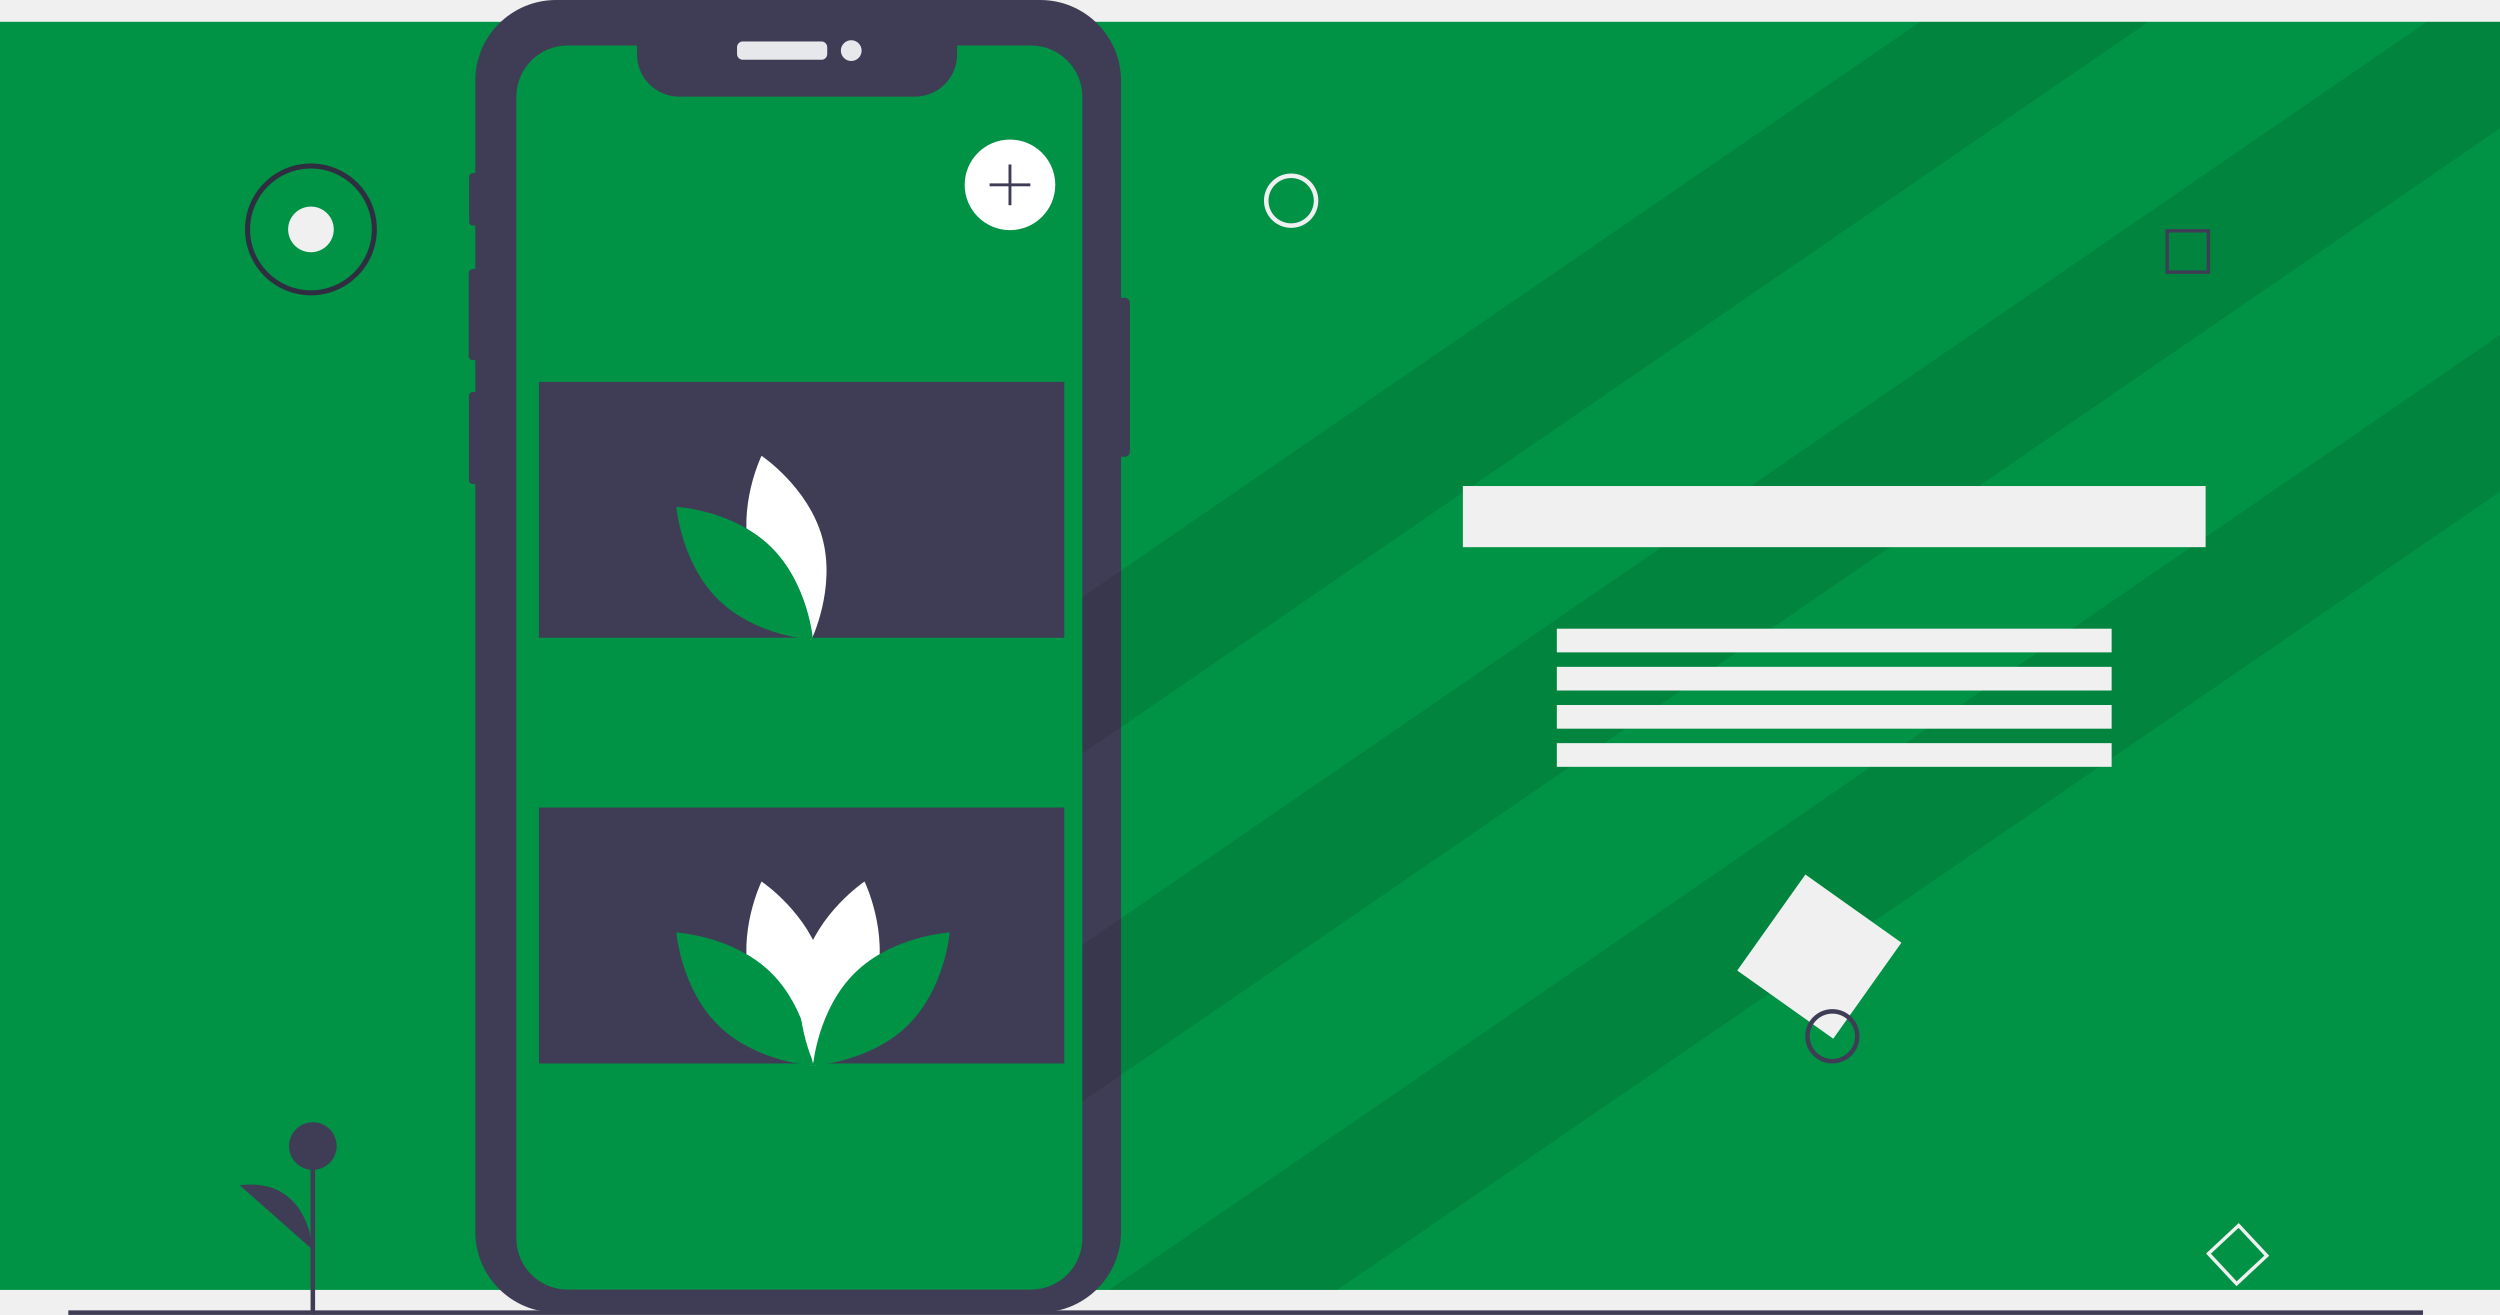
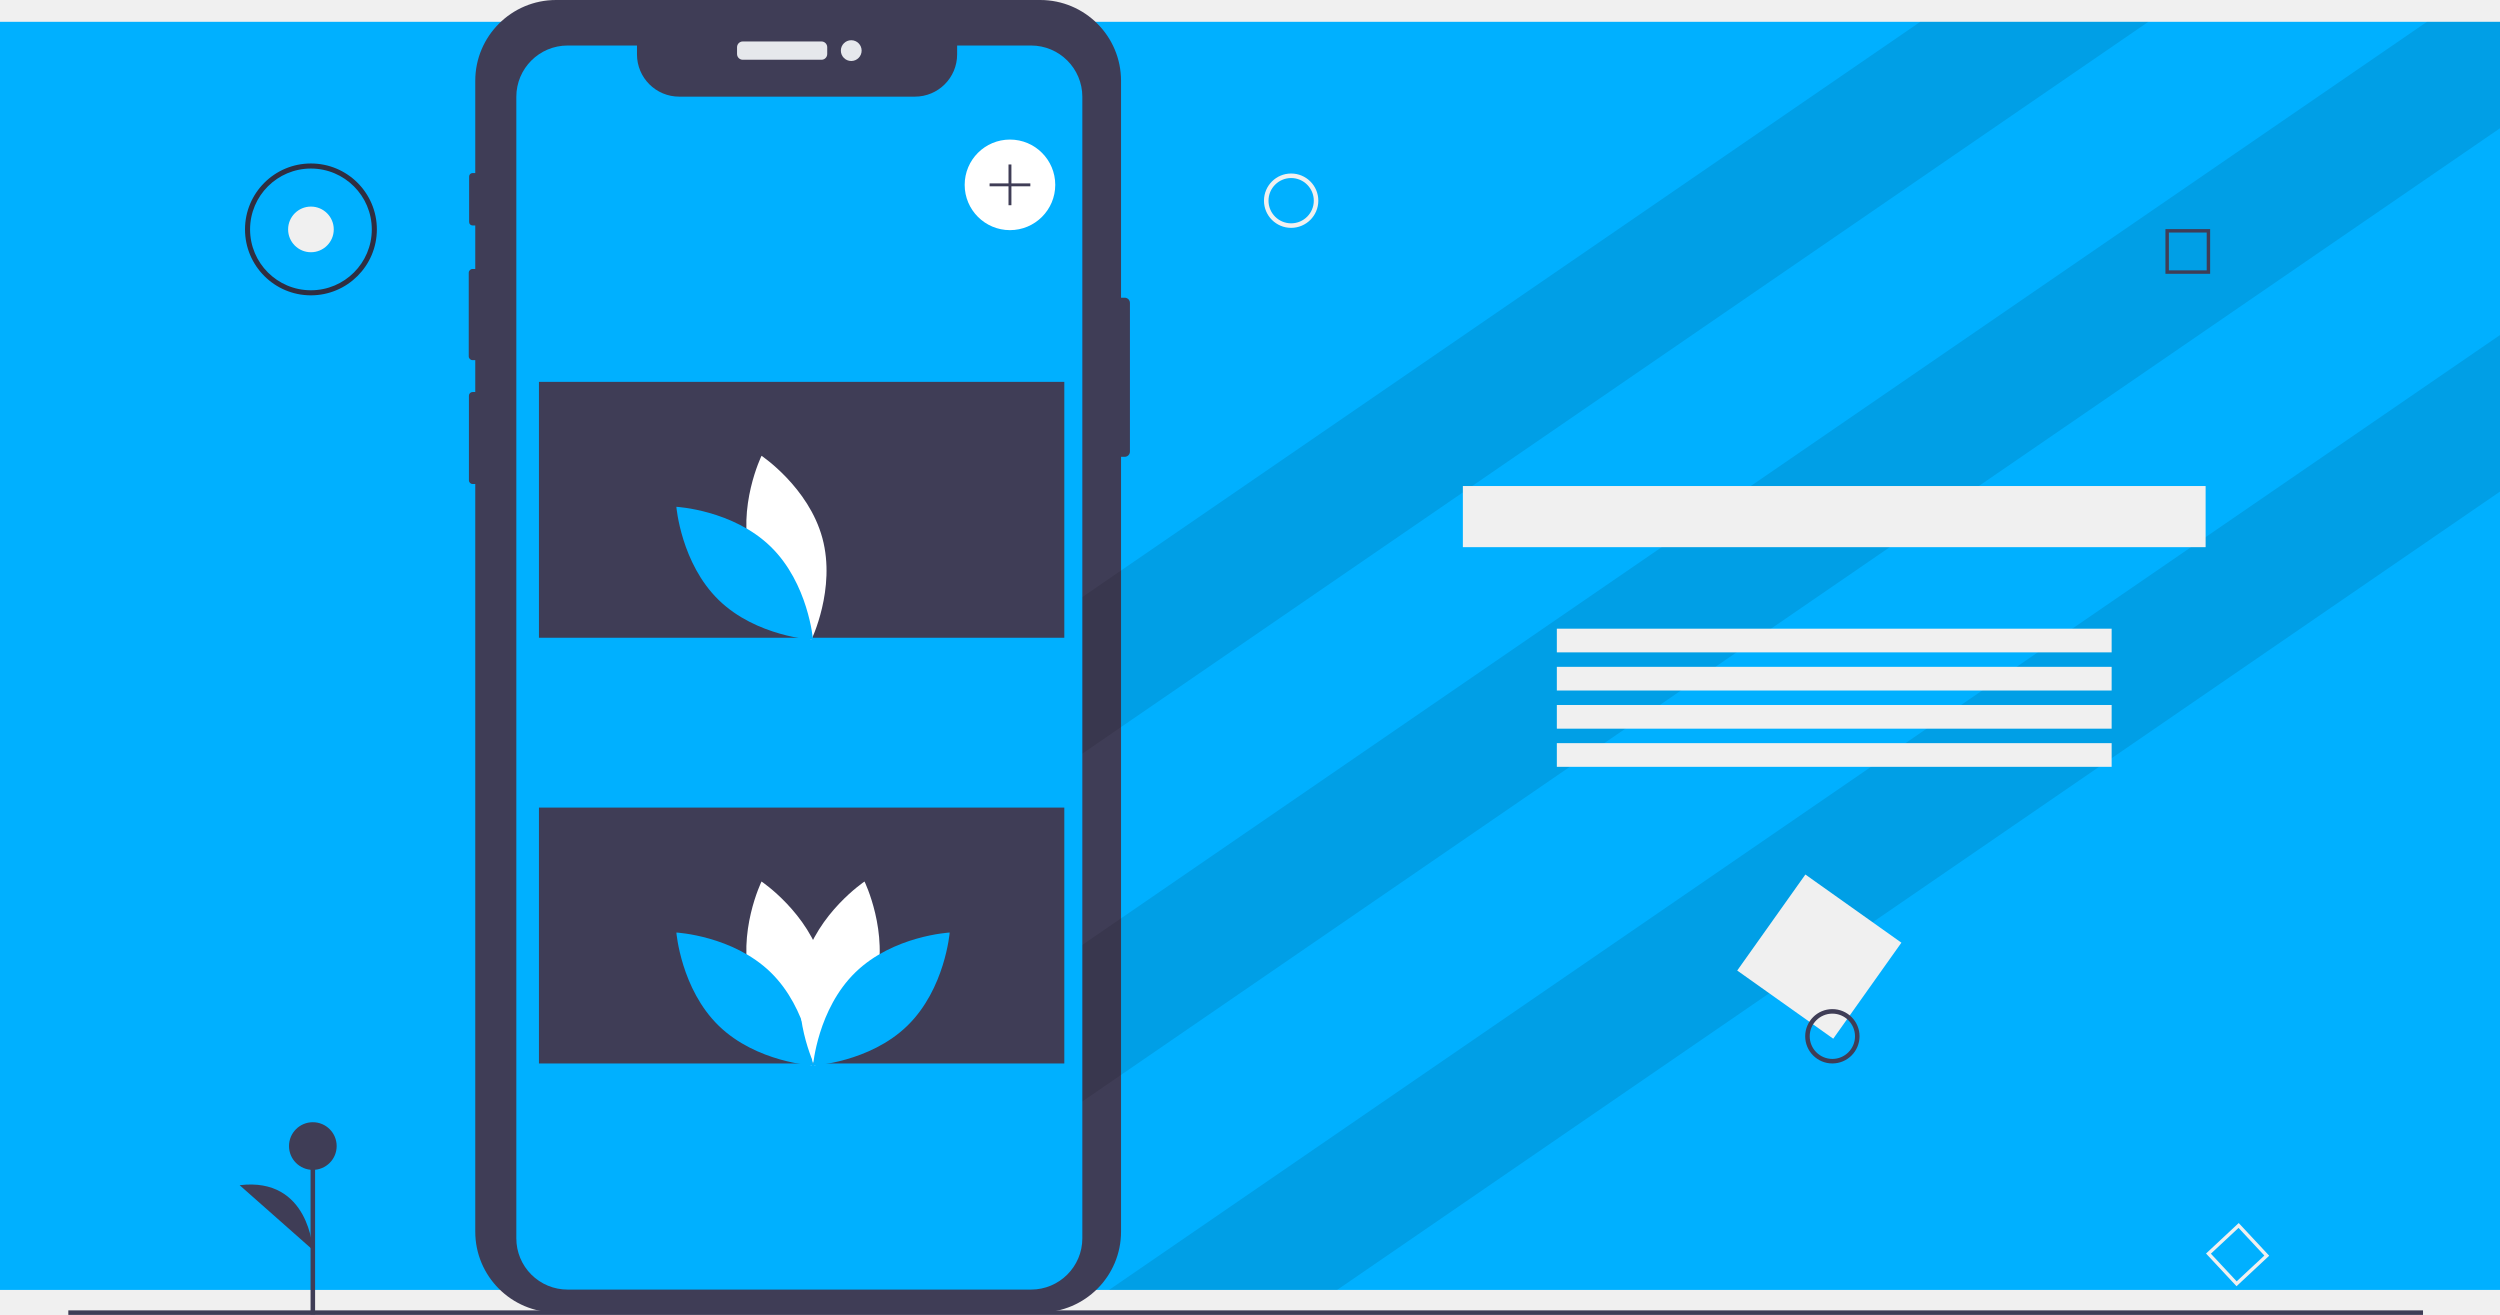
<svg xmlns="http://www.w3.org/2000/svg" data-name="Layer 1" width="1104" height="580.701" viewBox="0 0 1104 580.701">
-   <rect y="9.63" width="1104" height="560" fill="#009245" />
+   <rect y="9.63" width="1104" height="560" fill="#00b0ff" />
  <path d="M546.975,292.91v65.68a2.296,2.296,0,0,1-2.29,2.29h-1.63V703.03a35.702,35.702,0,0,1-35.7,35.7H293.565a35.693,35.693,0,0,1-35.69-35.7V372.88h-1.18a1.618,1.618,0,0,1-1.62-1.61V333.89a1.62,1.62,0,0,1,1.62-1.62h1.18V318.19H256.685a1.696,1.696,0,0,1-1.69-1.7V279.62a1.694,1.694,0,0,1,1.69-1.69H257.875V258.71h-1.21a1.498,1.498,0,0,1-1.5-1.5V237.09a1.507,1.507,0,0,1,1.5-1.51H257.875V194.84a35.691,35.691,0,0,1,35.69-35.69H507.355a35.7,35.7,0,0,1,35.7,35.69v95.78H544.685A2.296,2.296,0,0,1,546.975,292.91Z" transform="translate(-48 -159.15)" fill="#3f3d56" />
  <polygon points="948.7 9.63 476.02 334.13 443.76 287.14 848 9.63 948.7 9.63" opacity="0.1" />
  <polygon points="1104 9.63 1104 56.62 439.02 513.13 406.76 466.14 1071.75 9.63 1104 9.63" opacity="0.1" />
  <polygon points="1104 147.95 1104 217.08 590.46 569.63 489.75 569.63 1104 147.95" opacity="0.1" />
  <rect x="30.172" y="578.662" width="1039.828" height="2" fill="#3f3d56" />
  <rect x="825.405" y="555.588" width="52" height="52" transform="translate(445.8152 -544.6524) rotate(35.37103)" fill="#f0f0f0" />
  <path d="M857.172,628.772a12,12,0,1,1,12-12A12.014,12.014,0,0,1,857.172,628.772Zm0-22a10,10,0,1,0,10,10A10.011,10.011,0,0,0,857.172,606.772Z" transform="translate(-48 -159.15)" fill="#3f3d56" />
  <path d="M618.172,259.772a12,12,0,1,1,12-12A12.014,12.014,0,0,1,618.172,259.772Zm0-22a10,10,0,1,0,10,10A10.011,10.011,0,0,0,618.172,237.772Z" transform="translate(-48 -159.15)" fill="#f0f0f0" />
  <rect x="137.147" y="506.095" width="2" height="74.411" fill="#3f3d56" />
  <circle cx="138.148" cy="506.094" r="10.523" fill="#3f3d56" />
  <path d="M186.148,711.106s-1.503-32.332-32.32-28.574" transform="translate(-48 -159.15)" fill="#3f3d56" />
  <rect x="325.479" y="18.307" width="39.823" height="8.086" rx="2.542" fill="#e6e8ec" />
  <circle cx="375.91" cy="22.35" r="4.587" fill="#e6e8ec" />
-   <path d="M525.96,201.9v504.09a22.65,22.65,0,0,1-22.65,22.64H298.66a22.611,22.611,0,0,1-22.65-22.64v-504.09a22.649,22.649,0,0,1,22.65-22.65h30.63v3.93a18.65,18.65,0,0,0,18.65,18.65H452.02a18.65,18.65,0,0,0,18.65-18.65v-3.93h32.64A22.643,22.643,0,0,1,525.96,201.9Z" transform="translate(-48 -159.15)" fill="#009245" />
+   <path d="M525.96,201.9v504.09a22.65,22.65,0,0,1-22.65,22.64H298.66a22.611,22.611,0,0,1-22.65-22.64v-504.09a22.649,22.649,0,0,1,22.65-22.65h30.63v3.93a18.65,18.65,0,0,0,18.65,18.65H452.02a18.65,18.65,0,0,0,18.65-18.65v-3.93h32.64A22.643,22.643,0,0,1,525.96,201.9Z" transform="translate(-48 -159.15)" fill="#00b0ff" />
  <rect x="238" y="168.63" width="232" height="113" fill="#3f3d56" />
  <rect x="238" y="356.63" width="232" height="113" fill="#3f3d56" />
  <circle cx="446" cy="81.63" r="20" fill="#fff" />
  <polygon points="455 80.987 446.643 80.987 446.643 72.63 445.357 72.63 445.357 80.987 437 80.987 437 82.273 445.357 82.273 445.357 90.63 446.643 90.63 446.643 82.273 455 82.273 455 80.987" fill="#3f3d56" />
  <path d="M379.409,405.371c6.073,22.45,26.875,36.354,26.875,36.354s10.955-22.495,4.882-44.945-26.875-36.354-26.875-36.354S373.335,382.921,379.409,405.371Z" transform="translate(-48 -159.15)" fill="#fff" />
-   <path d="M388.333,400.546c16.665,16.223,18.7,41.16,18.7,41.16s-24.984-1.364-41.648-17.587-18.7-41.16-18.7-41.16S371.668,384.323,388.333,400.546Z" transform="translate(-48 -159.15)" fill="#009245" />
+   <path d="M388.333,400.546c16.665,16.223,18.7,41.16,18.7,41.16s-24.984-1.364-41.648-17.587-18.7-41.16-18.7-41.16S371.668,384.323,388.333,400.546Z" transform="translate(-48 -159.15)" fill="#00b0ff" />
  <path d="M379.409,593.371c6.073,22.45,26.875,36.354,26.875,36.354s10.955-22.495,4.882-44.945-26.875-36.354-26.875-36.354S373.335,570.921,379.409,593.371Z" transform="translate(-48 -159.15)" fill="#fff" />
-   <path d="M388.333,588.546c16.665,16.223,18.7,41.16,18.7,41.16s-24.984-1.364-41.648-17.587-18.7-41.16-18.7-41.16S371.668,572.323,388.333,588.546Z" transform="translate(-48 -159.15)" fill="#009245" />
+   <path d="M388.333,588.546c16.665,16.223,18.7,41.16,18.7,41.16s-24.984-1.364-41.648-17.587-18.7-41.16-18.7-41.16S371.668,572.323,388.333,588.546Z" transform="translate(-48 -159.15)" fill="#00b0ff" />
  <path d="M434.657,593.371c-6.073,22.45-26.875,36.354-26.875,36.354s-10.955-22.495-4.882-44.945,26.875-36.354,26.875-36.354S440.731,570.921,434.657,593.371Z" transform="translate(-48 -159.15)" fill="#fff" />
-   <path d="M425.733,588.546c-16.665,16.223-18.7,41.16-18.7,41.16s24.984-1.364,41.648-17.587,18.7-41.16,18.7-41.16S442.398,572.323,425.733,588.546Z" transform="translate(-48 -159.15)" fill="#009245" />
+   <path d="M425.733,588.546c-16.665,16.223-18.7,41.16-18.7,41.16s24.984-1.364,41.648-17.587,18.7-41.16,18.7-41.16S442.398,572.323,425.733,588.546Z" transform="translate(-48 -159.15)" fill="#00b0ff" />
  <path d="M1024,280.062h-19.741V260.321H1024Zm-18.223-1.519h16.704v-16.704H1005.777Z" transform="translate(-48 -159.15)" fill="#3f3d56" />
  <path d="M1035.644,727.142l-13.465-14.436,14.436-13.465,13.465,14.436ZM1024.325,712.78l11.394,12.215,12.215-11.394-11.394-12.215Z" transform="translate(-48 -159.15)" fill="#f0f0f0" />
  <circle cx="137.31" cy="101.307" r="10.079" fill="#f0f0f0" />
  <path d="M185.31,289.573a29.116,29.116,0,1,1,29.116-29.116A29.149,29.149,0,0,1,185.31,289.573Zm0-55.992a26.876,26.876,0,1,0,26.876,26.876A26.907,26.907,0,0,0,185.31,233.581Z" transform="translate(-48 -159.15)" fill="#2f2e41" />
  <rect x="646" y="214.63" width="328" height="27" fill="#f0f0f0" />
  <rect x="687.5" y="277.63" width="245" height="10.457" fill="#f0f0f0" />
  <rect x="687.5" y="294.477" width="245" height="10.457" fill="#f0f0f0" />
  <rect x="687.5" y="311.325" width="245" height="10.457" fill="#f0f0f0" />
  <rect x="687.5" y="328.173" width="245" height="10.457" fill="#f0f0f0" />
</svg>
